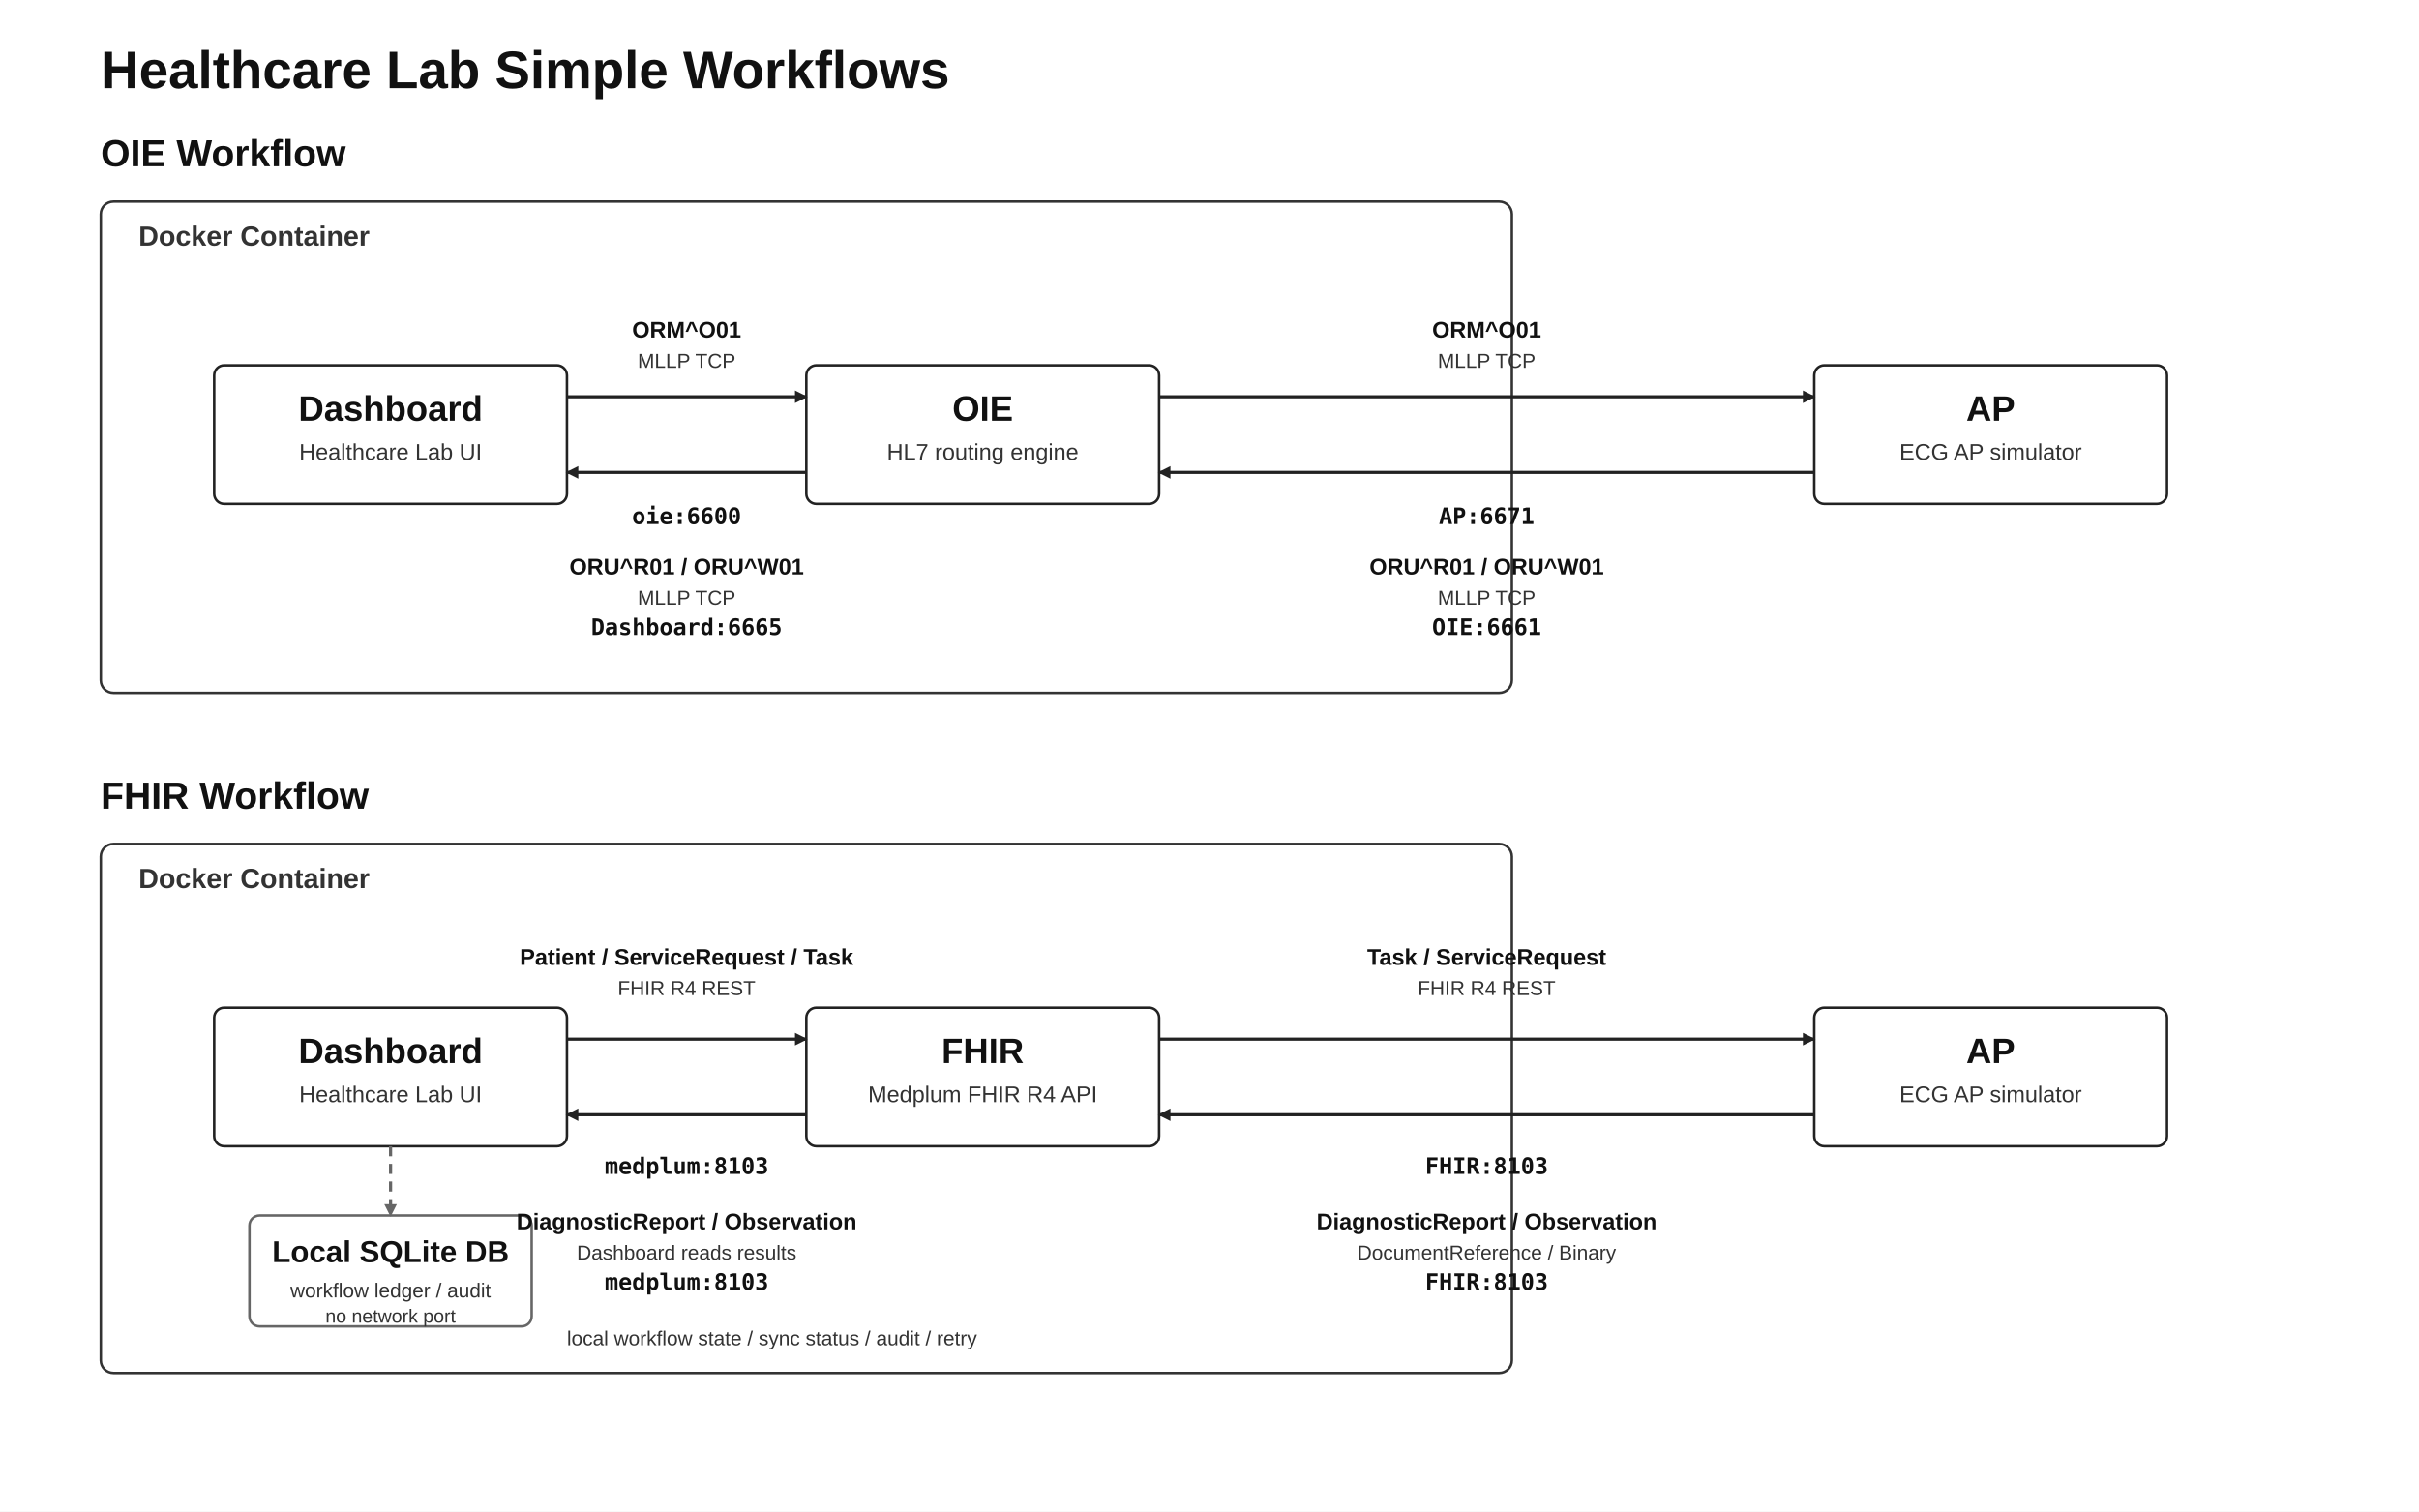
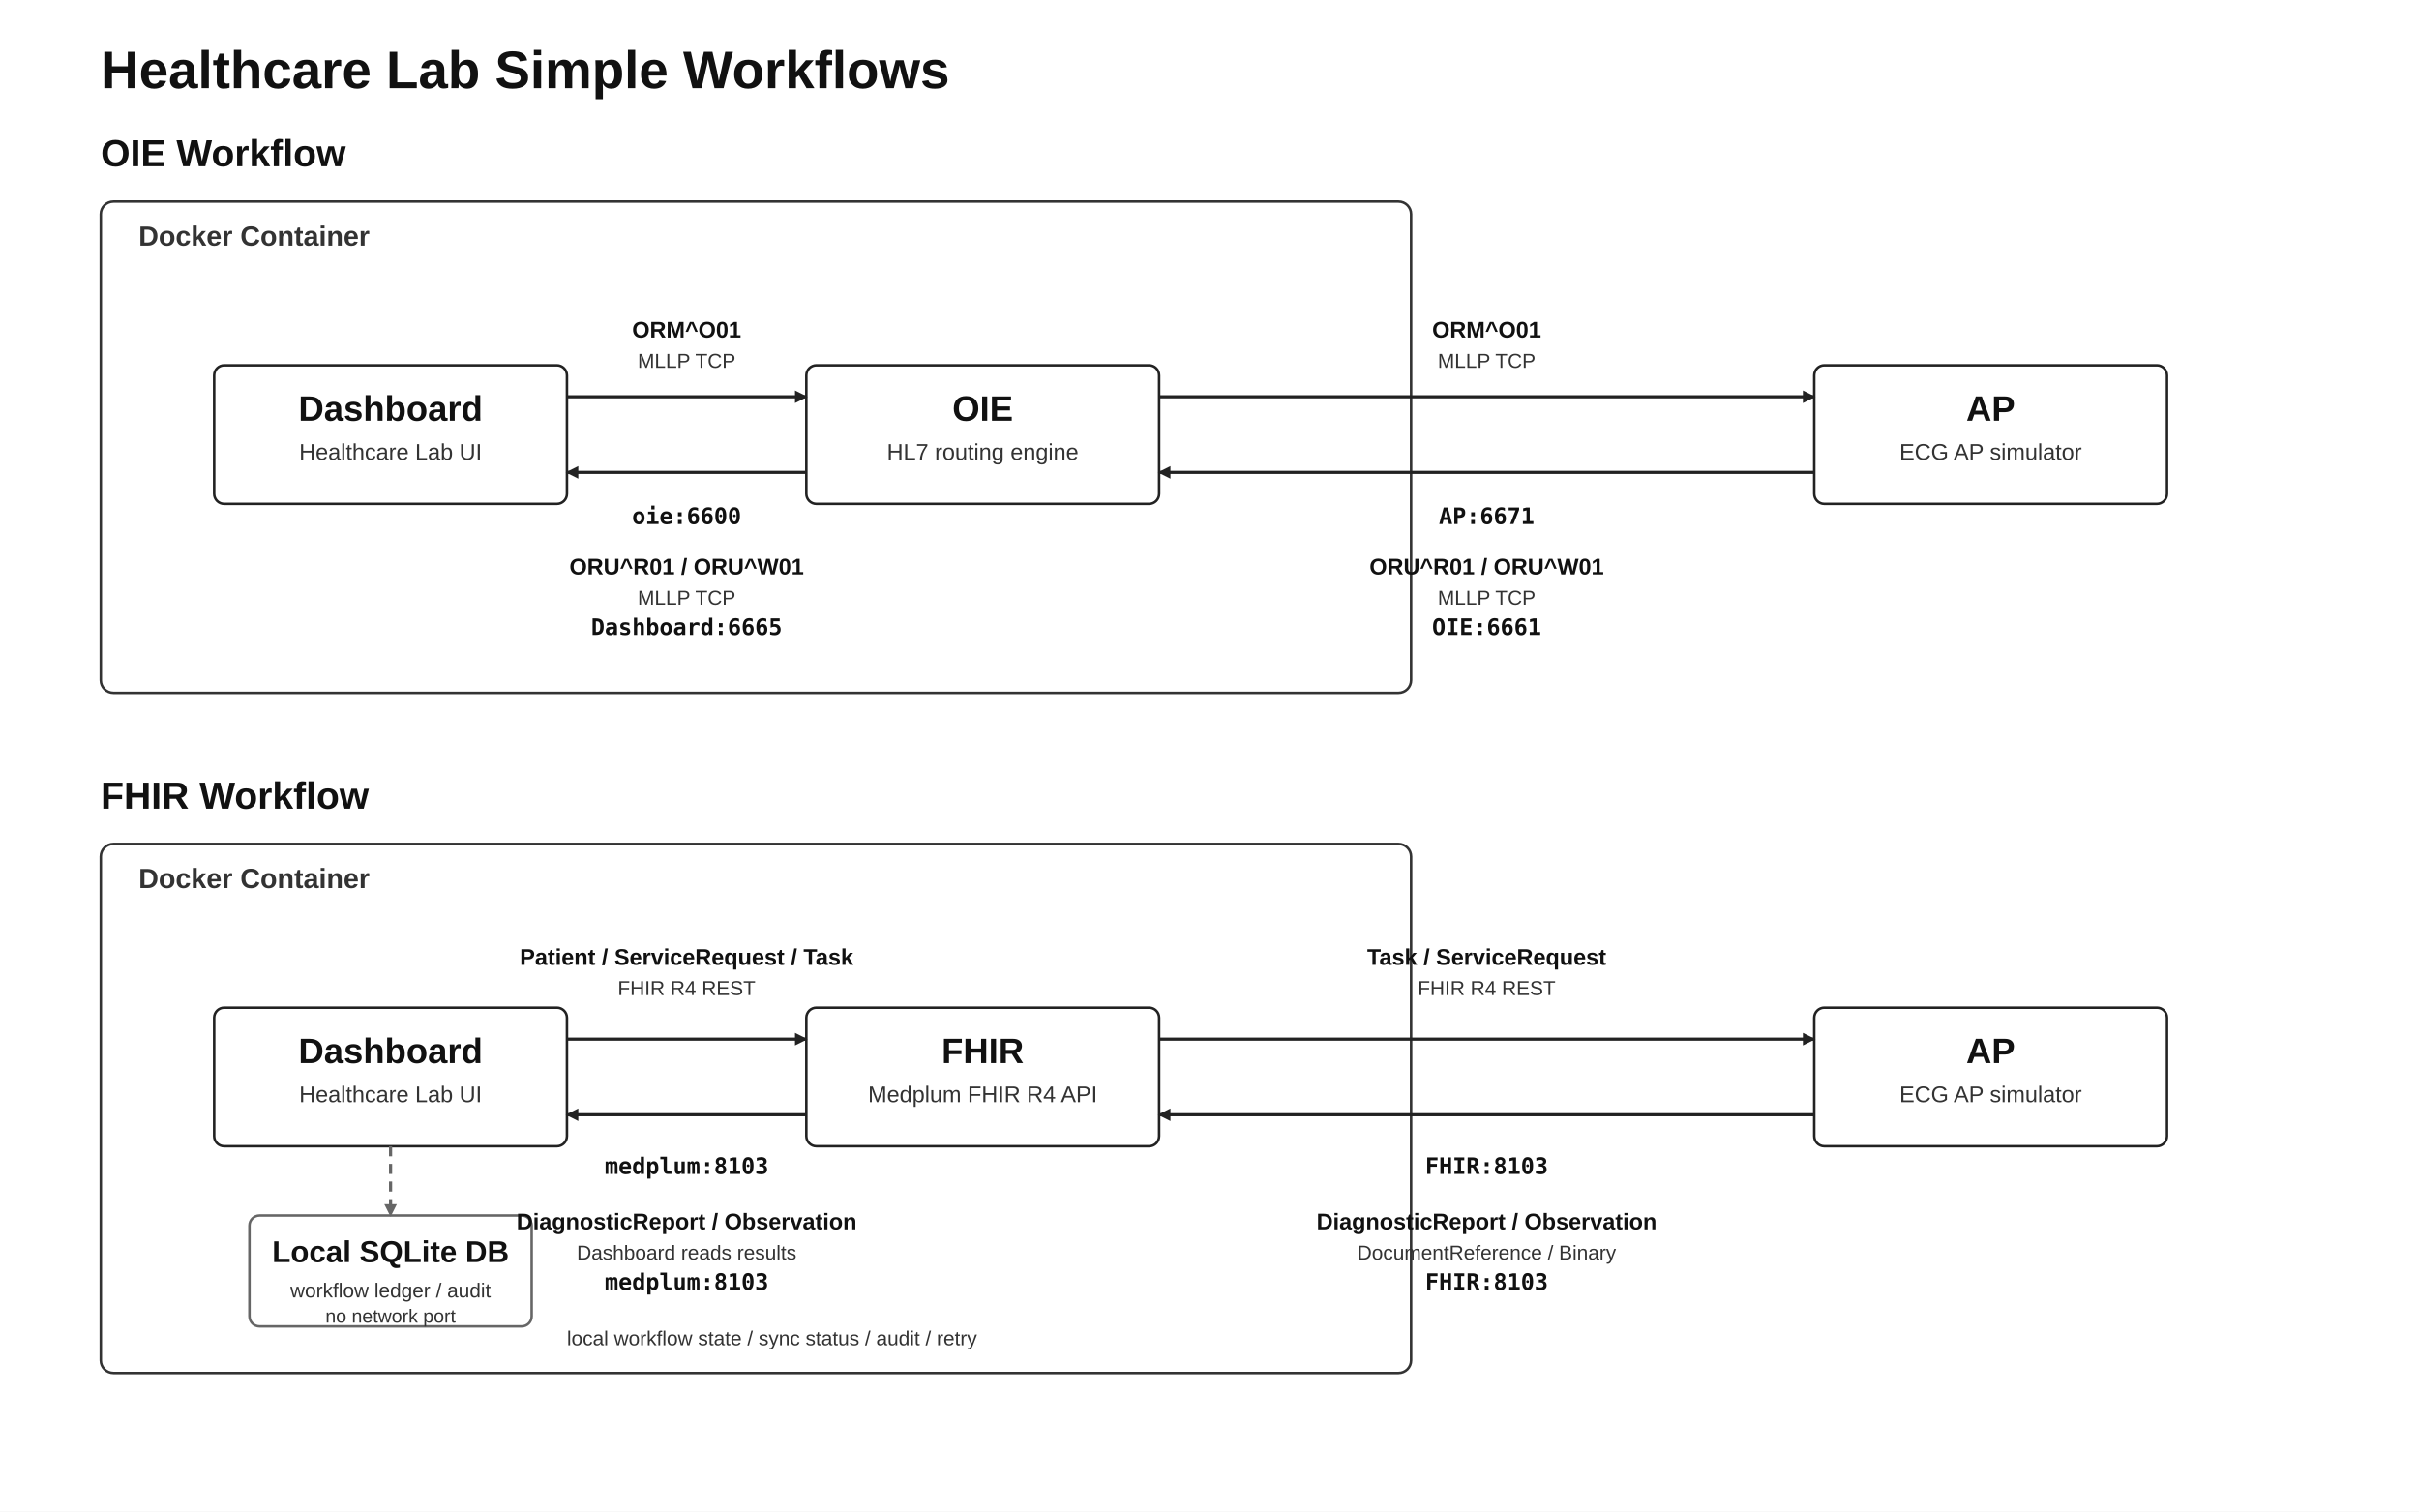
<svg xmlns="http://www.w3.org/2000/svg" width="1920" height="1200" viewBox="0 0 1920 1200">
  <defs>
    <marker id="arrow" markerWidth="12" markerHeight="12" refX="10" refY="6" orient="auto" markerUnits="userSpaceOnUse">
      <path d="M1,1 L11,6 L1,11 Z" fill="#222" />
    </marker>
    <marker id="dashArrow" markerWidth="12" markerHeight="12" refX="10" refY="6" orient="auto" markerUnits="userSpaceOnUse">
      <path d="M1,1 L11,6 L1,11 Z" fill="#666" />
    </marker>
    <style>
      .title { font-family: "Segoe UI", Arial, sans-serif; font-size: 42px; font-weight: 700; fill: #111; }
      .section { font-family: "Segoe UI", Arial, sans-serif; font-size: 30px; font-weight: 700; fill: #111; }
      .frame-label { font-family: "Segoe UI", Arial, sans-serif; font-size: 22px; font-weight: 700; fill: #333; }
      .node-title { font-family: "Segoe UI", Arial, sans-serif; font-size: 28px; font-weight: 700; fill: #111; }
      .node-sub { font-family: "Segoe UI", Arial, sans-serif; font-size: 18px; font-weight: 400; fill: #333; }
      .label { font-family: "Segoe UI", Arial, sans-serif; font-size: 18px; font-weight: 600; fill: #111; }
      .small { font-family: "Segoe UI", Arial, sans-serif; font-size: 16px; font-weight: 400; fill: #333; }
      .port { font-family: Consolas, "Segoe UI Mono", monospace; font-size: 18px; font-weight: 700; fill: #111; }
    </style>
  </defs>
  <rect width="1920" height="1200" fill="#fff" />
  <text x="80" y="70" class="title">Healthcare Lab Simple Workflows</text>
  <text x="80" y="132" class="section">OIE Workflow</text>
-   <rect x="80" y="160" width="1120" height="390" rx="10" fill="none" stroke="#333" stroke-width="2" />
+   <rect x="80" y="160" width="1040" height="390" rx="10" fill="none" stroke="#333" stroke-width="2" />
  <text x="110" y="195" class="frame-label">Docker Container</text>
  <rect x="170" y="290" width="280" height="110" rx="8" fill="#fff" stroke="#222" stroke-width="2" />
  <text x="310" y="334" text-anchor="middle" class="node-title">Dashboard</text>
  <text x="310" y="365" text-anchor="middle" class="node-sub">Healthcare Lab UI</text>
  <rect x="640" y="290" width="280" height="110" rx="8" fill="#fff" stroke="#222" stroke-width="2" />
  <text x="780" y="334" text-anchor="middle" class="node-title">OIE</text>
  <text x="780" y="365" text-anchor="middle" class="node-sub">HL7 routing engine</text>
  <rect x="1440" y="290" width="280" height="110" rx="8" fill="#fff" stroke="#222" stroke-width="2" />
  <text x="1580" y="334" text-anchor="middle" class="node-title">AP</text>
  <text x="1580" y="365" text-anchor="middle" class="node-sub">ECG AP simulator</text>
  <path d="M450 315 H640" fill="none" stroke="#222" stroke-width="2.5" marker-end="url(#arrow)" />
  <text x="545" y="268" text-anchor="middle" class="label">ORM^O01</text>
  <text x="545" y="292" text-anchor="middle" class="small">MLLP TCP</text>
  <text x="545" y="416" text-anchor="middle" class="port">oie:6600</text>
  <path d="M920 315 H1440" fill="none" stroke="#222" stroke-width="2.5" marker-end="url(#arrow)" />
  <text x="1180" y="268" text-anchor="middle" class="label">ORM^O01</text>
  <text x="1180" y="292" text-anchor="middle" class="small">MLLP TCP</text>
  <text x="1180" y="416" text-anchor="middle" class="port">AP:6671</text>
  <path d="M1440 375 H920" fill="none" stroke="#222" stroke-width="2.5" marker-end="url(#arrow)" />
  <text x="1180" y="456" text-anchor="middle" class="label">ORU^R01 / ORU^W01</text>
  <text x="1180" y="480" text-anchor="middle" class="small">MLLP TCP</text>
  <text x="1180" y="504" text-anchor="middle" class="port">OIE:6661</text>
  <path d="M640 375 H450" fill="none" stroke="#222" stroke-width="2.5" marker-end="url(#arrow)" />
  <text x="545" y="456" text-anchor="middle" class="label">ORU^R01 / ORU^W01</text>
  <text x="545" y="480" text-anchor="middle" class="small">MLLP TCP</text>
  <text x="545" y="504" text-anchor="middle" class="port">Dashboard:6665</text>
  <text x="80" y="642" class="section">FHIR Workflow</text>
-   <rect x="80" y="670" width="1120" height="420" rx="10" fill="none" stroke="#333" stroke-width="2" />
+   <rect x="80" y="670" width="1040" height="420" rx="10" fill="none" stroke="#333" stroke-width="2" />
  <text x="110" y="705" class="frame-label">Docker Container</text>
  <rect x="170" y="800" width="280" height="110" rx="8" fill="#fff" stroke="#222" stroke-width="2" />
  <text x="310" y="844" text-anchor="middle" class="node-title">Dashboard</text>
  <text x="310" y="875" text-anchor="middle" class="node-sub">Healthcare Lab UI</text>
  <rect x="640" y="800" width="280" height="110" rx="8" fill="#fff" stroke="#222" stroke-width="2" />
  <text x="780" y="844" text-anchor="middle" class="node-title">FHIR</text>
  <text x="780" y="875" text-anchor="middle" class="node-sub">Medplum FHIR R4 API</text>
  <rect x="198" y="965" width="224" height="88" rx="8" fill="#fff" stroke="#666" stroke-width="2" />
  <text x="310" y="1002" text-anchor="middle" class="node-title" style="font-size:24px">Local SQLite DB</text>
  <text x="310" y="1030" text-anchor="middle" class="node-sub" style="font-size:16px">workflow ledger / audit</text>
  <text x="310" y="1050" text-anchor="middle" class="node-sub" style="font-size:15px">no network port</text>
  <rect x="1440" y="800" width="280" height="110" rx="8" fill="#fff" stroke="#222" stroke-width="2" />
  <text x="1580" y="844" text-anchor="middle" class="node-title">AP</text>
  <text x="1580" y="875" text-anchor="middle" class="node-sub">ECG AP simulator</text>
  <path d="M450 825 H640" fill="none" stroke="#222" stroke-width="2.5" marker-end="url(#arrow)" />
  <text x="545" y="766" text-anchor="middle" class="label">Patient / ServiceRequest / Task</text>
  <text x="545" y="790" text-anchor="middle" class="small">FHIR R4 REST</text>
  <text x="545" y="932" text-anchor="middle" class="port">medplum:8103</text>
  <path d="M920 825 H1440" fill="none" stroke="#222" stroke-width="2.5" marker-end="url(#arrow)" />
  <text x="1180" y="766" text-anchor="middle" class="label">Task / ServiceRequest</text>
  <text x="1180" y="790" text-anchor="middle" class="small">FHIR R4 REST</text>
  <text x="1180" y="932" text-anchor="middle" class="port">FHIR:8103</text>
  <path d="M1440 885 H920" fill="none" stroke="#222" stroke-width="2.5" marker-end="url(#arrow)" />
  <text x="1180" y="976" text-anchor="middle" class="label">DiagnosticReport / Observation</text>
  <text x="1180" y="1000" text-anchor="middle" class="small">DocumentReference / Binary</text>
  <text x="1180" y="1024" text-anchor="middle" class="port">FHIR:8103</text>
  <path d="M640 885 H450" fill="none" stroke="#222" stroke-width="2.5" marker-end="url(#arrow)" />
  <text x="545" y="976" text-anchor="middle" class="label">DiagnosticReport / Observation</text>
  <text x="545" y="1000" text-anchor="middle" class="small">Dashboard reads results</text>
  <text x="545" y="1024" text-anchor="middle" class="port">medplum:8103</text>
  <path d="M310 910 V965" fill="none" stroke="#666" stroke-width="2.5" stroke-dasharray="8 6" marker-end="url(#dashArrow)" />
  <text x="450" y="1068" text-anchor="start" class="small">local workflow state / sync status / audit / retry</text>
</svg>
